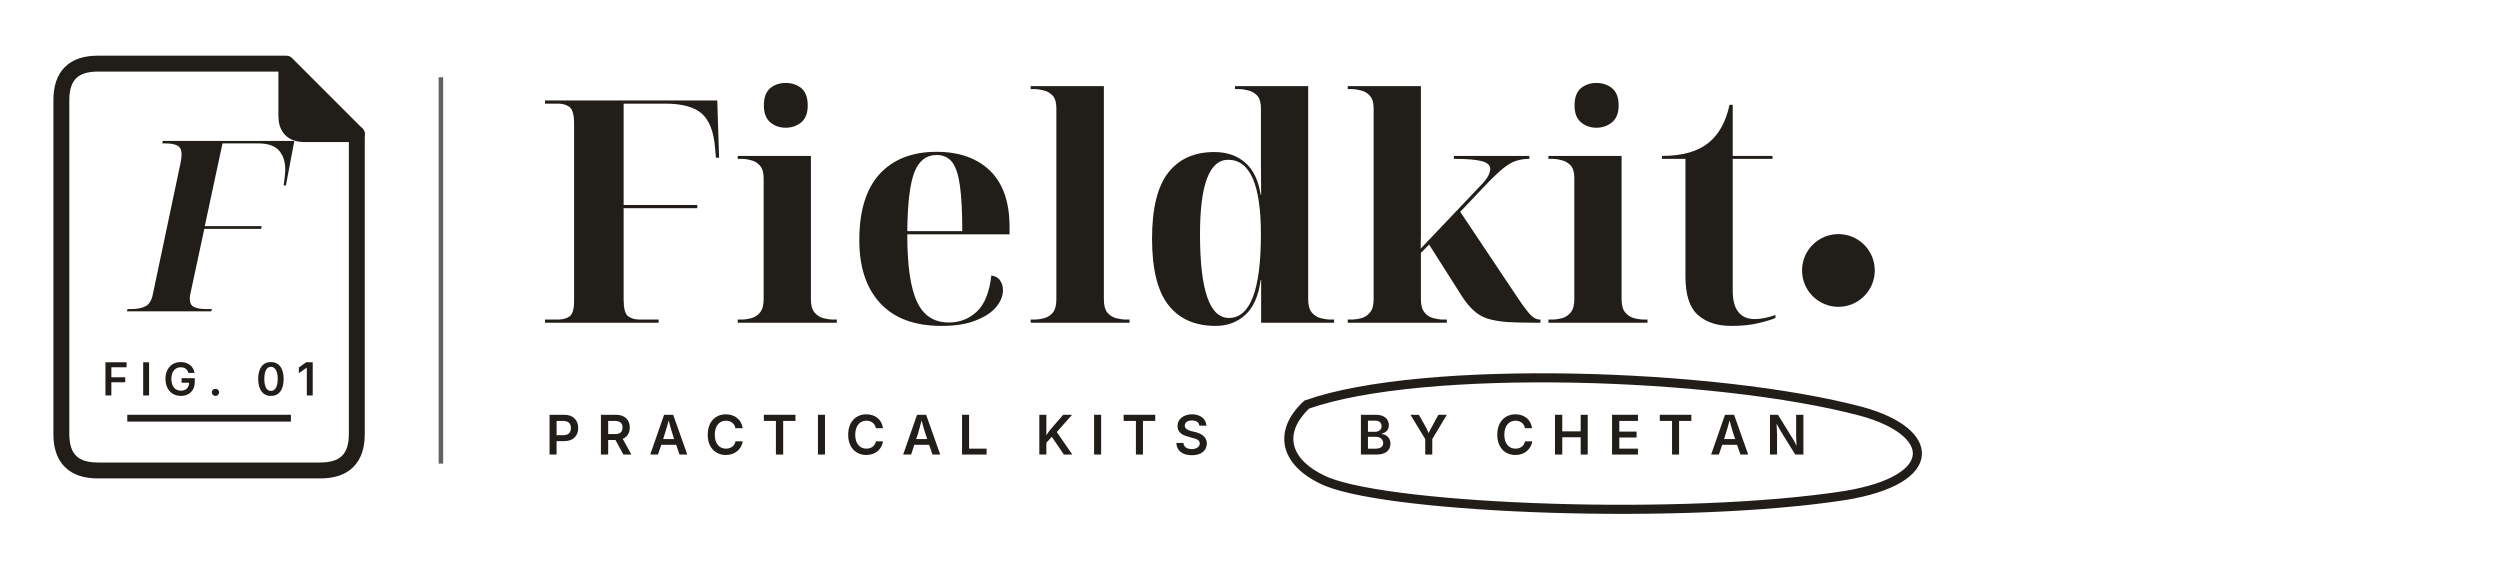
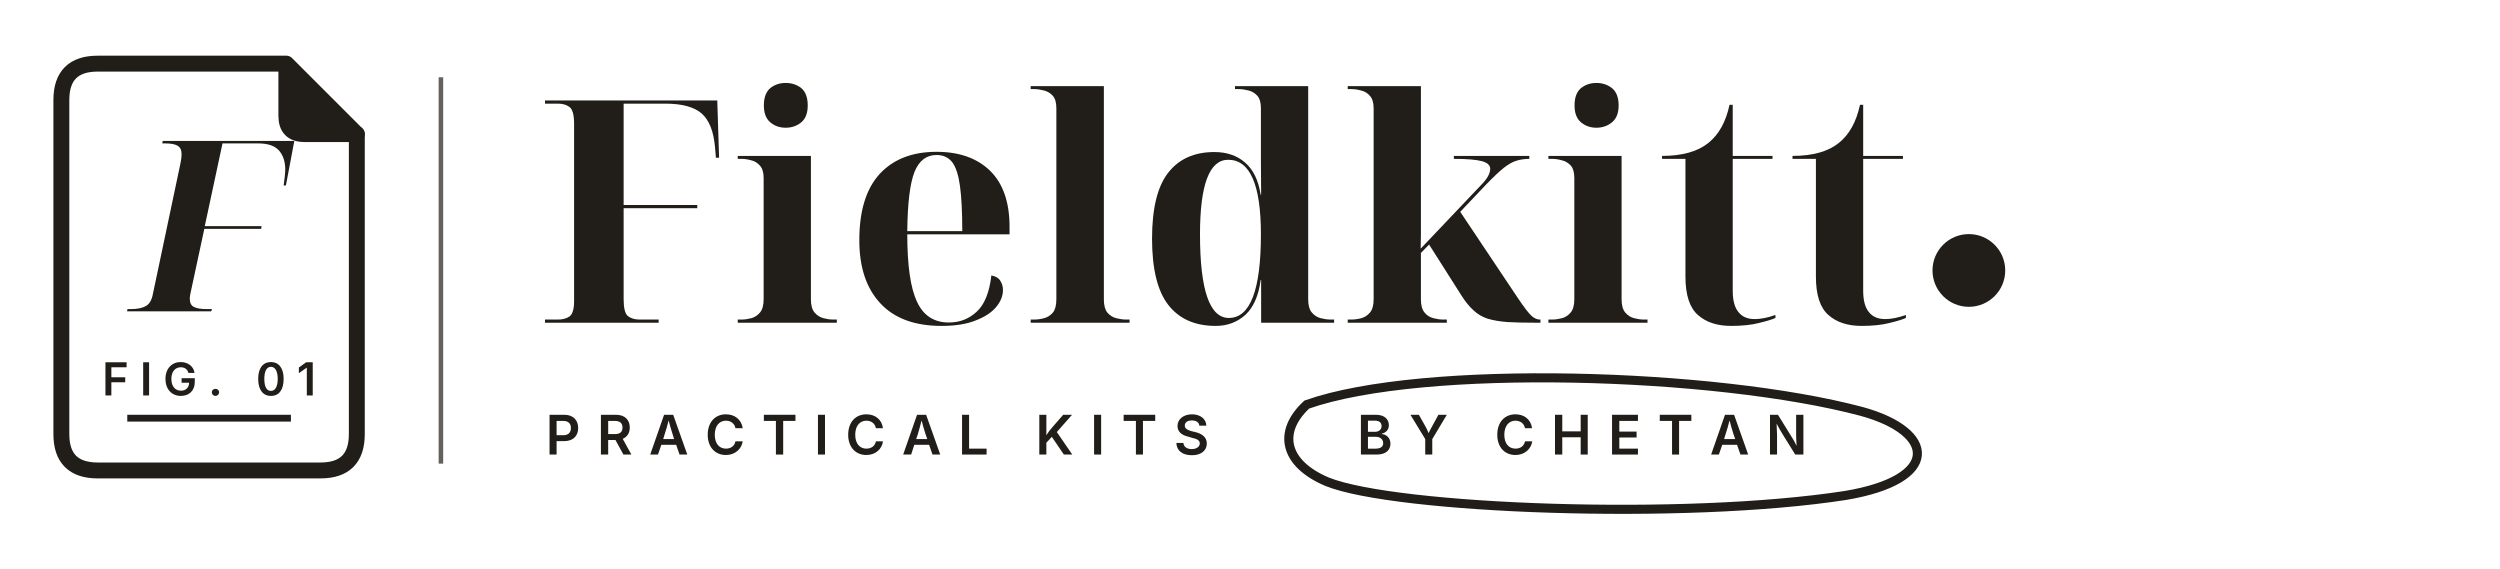
<svg xmlns="http://www.w3.org/2000/svg" width="1100" height="250" viewBox="0 0 1100 250" role="img" aria-labelledby="title desc">
-   <g fill="none" stroke="#211D18" stroke-width="7" stroke-linejoin="round" stroke-linecap="round">
-     <path d="M43 28 H126 L157 59 V191 Q157 207 141 207 H43 Q27 207 27 191 V44 Q27 28 43 28 Z" />
-     <path d="M126 29 V51 Q126 59 134 59 H157" />
+   <g>
+     <g fill="none" stroke="#211D18" stroke-width="7" stroke-linejoin="round" stroke-linecap="round">
+       <path d="M43 28 H126 L157 59 V191 Q157 207 141 207 H43 Q27 207 27 191 V44 Q27 28 43 28 Z" />
+       <path d="M126 29 V51 Q126 59 134 59 H157" />
+     </g>
+     <path d="M126 29 L157 59 H135 Q126 59 126 50 Z" fill="#211D18" />
+     <path d="M55.9 137 56.1 136H57.5Q61.8 136 64.1 134.7Q66.4 133.5 67.2 129.7L79.4 71.9Q79.9 69.5 79.9 67.9Q79.9 65.1 78.1 64.1Q76.4 63.1 72.8 63.1H71.4L71.6 62H129.5L125.8 81.6H124.8Q125.1 79.5 125.3 77.7Q125.5 76 125.5 75.3Q125.7 69.9 123 66.5Q120.2 63.1 113.7 63.1H97.9L90.1 99.5H115.1L114.9 100.7H89.9L83.8 129.1Q83.5 130.4 83.5 131.4Q83.5 134.2 85.4 135.1Q87.3 136 90.9 136H93.3L92.9 137Z" fill="#211D18" />
+     <path d="M46.4 174H49V168.2H55.1V166H49V161.6H55.7V159.4H46.4Z" fill="#211D18" />
+     <path d="M65.6 159.4H63V174H65.6Z" fill="#211D18" />
+     <path d="M79.6 174.2C83.2 174.2 85.7 171.9 85.7 168.1V166.4H79.9V168.4H83.2C83.2 170.5 81.8 171.9 79.6 171.9C77.1 171.9 75.4 170 75.4 166.7C75.4 163.4 77.2 161.6 79.5 161.6C81.3 161.6 82.5 162.5 82.9 164.1H85.6C85.2 161.2 82.7 159.3 79.5 159.3C75.7 159.3 72.8 162.1 72.8 166.7C72.8 171.3 75.6 174.2 79.6 174.2Z" fill="#211D18" />
+     <path d="M94.8 174.2C95.7 174.2 96.4 173.5 96.4 172.6C96.4 171.7 95.7 171.1 94.8 171.1C93.9 171.1 93.2 171.7 93.2 172.6C93.2 173.5 93.9 174.2 94.8 174.2Z" fill="#211D18" />
+     <path d="M119.2 174.2C122.8 174.2 124.8 171.5 124.8 166.7C124.8 162 122.7 159.3 119.2 159.3C115.7 159.3 113.6 162 113.6 166.7C113.6 171.5 115.7 174.2 119.2 174.2ZM119.2 172C117.3 172 116.3 170.1 116.3 166.7C116.3 163.4 117.3 161.4 119.2 161.4C121.1 161.4 122.2 163.4 122.2 166.7C122.2 170.1 121.1 172 119.2 172Z" fill="#211D18" />
+     <path d="M137.6 159.4H134.7L131.5 161.7V164.2L134.9 161.8H135V174H137.6Z" fill="#211D18" />
+     <path d="M56 184 H128" stroke="#211D18" stroke-width="3" />
+     <path d="M194 34 V204" stroke="#211D18" stroke-width="2" opacity="0.7" />
+     <path d="M239.8 142V140.6H245.6Q248.5 140.6 250.5 139.3Q252.6 137.9 252.6 132.4V54.5Q252.6 48.6 250.6 47.1Q248.6 45.6 245.6 45.6H239.8V44.2H315.6L316.4 69.4H315L314.6 64.7Q313.7 54.3 308.7 49.9Q303.7 45.6 292.7 45.6H274.4V90.2H306.8V91.6H274.4V131.7Q274.4 137.6 276.3 139.1Q278.3 140.6 281.3 140.6H289.8V142Z" fill="#211D18" />
+     <path d="M345.7 56.2Q341.7 56.2 338.9 53.8Q336.1 51.4 336.1 46.4Q336.1 41.2 338.9 38.8Q341.7 36.5 345.7 36.5Q349.7 36.5 352.6 38.8Q355.4 41.2 355.4 46.4Q355.4 51.4 352.6 53.8Q349.7 56.2 345.7 56.2ZM324.6 142V140.6H326.3Q328.3 140.6 330.6 140Q332.8 139.4 334.4 137.5Q336 135.6 336 131.7V78.3Q336 74.6 334.3 72.8Q332.7 71 330.4 70.5Q328.2 69.9 326.3 69.9H324.6V68.6H356.8V131.7Q356.8 135.6 358.4 137.5Q360 139.4 362.3 140Q364.6 140.6 366.5 140.6H368.2V142Z" fill="#211D18" />
+     <path d="M414.3 143.4Q396.5 143.4 387.3 133.4Q378.1 123.5 378.1 105.7Q378.1 86.4 387 76.6Q396 66.8 412.1 66.8Q427 66.8 435.6 75.1Q444.2 83.5 444.2 99.8V103.1H399.2Q399.2 123.8 403.5 132.8Q407.7 141.9 417.5 141.9Q424.7 141.9 429.8 137.1Q434.9 132.4 436.2 121.2Q439 121.7 440.1 123.5Q441.3 125.3 441.3 127.6Q441.3 131.5 438.3 135.1Q435.3 138.7 429.3 141Q423.4 143.4 414.3 143.4ZM423.4 101.7Q423.4 89.3 422.4 81.9Q421.4 74.6 419 71.4Q416.5 68.2 412.1 68.2Q405.4 68.2 402.4 75.6Q399.4 83.1 399.2 101.7Z" fill="#211D18" />
+     <path d="M453.5 142V140.6H455.1Q457.2 140.6 459.4 140Q461.7 139.4 463.3 137.5Q464.8 135.6 464.8 131.7V47.6Q464.8 43.9 463.2 42.1Q461.5 40.3 459.3 39.8Q457 39.2 455.1 39.2H453.5V37.9H485.7V131.7Q485.7 135.6 487.2 137.5Q488.8 139.4 491.1 140Q493.5 140.6 495.4 140.6H497V142Z" fill="#211D18" />
+     <path d="M534.9 143.4Q521.2 143.4 514 134.1Q506.9 124.9 506.9 105Q506.9 85.1 514 76Q521.1 66.9 534.3 66.9Q542.5 66.9 547.8 71.5Q553.2 76.1 554.7 85.7H554.9Q554.8 77.5 554.8 71.1Q554.8 64.7 554.8 61.3V47.6Q554.8 43.9 553.2 42.1Q551.5 40.3 549.3 39.8Q547 39.2 545.1 39.2H543.4V37.9H575.6V131.7Q575.6 135.6 577.2 137.5Q578.8 139.4 581.1 140Q583.4 140.6 585.4 140.6H587V142H554.9V123.2H554.7Q553.3 133.6 548 138.5Q542.6 143.4 534.9 143.4ZM540.7 139.9Q554.8 139.9 554.8 103.1Q554.8 70.3 540.4 70.3Q528 70.3 528 103.1Q528 139.9 540.7 139.9Z" fill="#211D18" />
+     <path d="M593 142V140.6H594.6Q596.7 140.6 599 140Q601.2 139.4 602.8 137.5Q604.4 135.6 604.4 131.7V47.6Q604.4 43.9 602.7 42.1Q601.1 40.3 598.8 39.8Q596.6 39.2 594.6 39.2H593V37.9H625.2V97.1Q625.2 100.1 625.2 103.2Q625.2 106.2 625.1 109.4L651.5 81.6Q653.8 79.3 654.8 77.4Q655.7 75.6 655.7 74.3Q655.7 71.9 652 70.9Q648.2 69.9 639.7 69.9V68.6H672.9V69.9Q669.9 69.9 667.3 70.7Q664.8 71.4 661.6 73.9Q658.5 76.4 653.5 81.6L642.5 93.2L667.9 131.2Q672 137.3 673.9 139Q675.7 140.6 677.5 140.6H677.8V142H675.9Q668.3 142 663.2 141.7Q658.1 141.3 654.5 140.2Q650.9 139 648.3 136.5Q645.6 134.1 642.9 129.8L628.8 107.6L625.2 111.3V131.7Q625.2 135.6 626.8 137.5Q628.3 139.4 630.7 140Q633 140.6 634.9 140.6H636.6V142Z" fill="#211D18" />
+     <path d="M702.4 56.2Q698.5 56.2 695.6 53.8Q692.8 51.4 692.8 46.4Q692.8 41.2 695.6 38.8Q698.5 36.5 702.4 36.5Q706.4 36.5 709.3 38.8Q712.2 41.2 712.2 46.4Q712.2 51.4 709.3 53.8Q706.4 56.2 702.4 56.2ZM681.3 142V140.6H683Q685 140.6 687.3 140Q689.5 139.4 691.1 137.5Q692.7 135.6 692.7 131.7V78.3Q692.7 74.6 691.1 72.8Q689.4 71 687.1 70.5Q684.9 69.9 683 69.9H681.3V68.6H713.5V131.7Q713.5 135.6 715.1 137.5Q716.7 139.4 719 140Q721.3 140.6 723.2 140.6H724.9V142Z" fill="#211D18" />
+     <path d="M761.7 143.4Q752.5 143.4 747.1 138.6Q741.6 133.8 741.6 121.7V69.9H731.3V68.6Q744.7 68.6 751.8 62.8Q758.6 57.3 761 46.1H762.4V68.6H779.9V69.9H762.4V127.9Q762.4 134.3 764.9 137.3Q767.3 140.4 772.1 140.4Q776 140.4 781.2 138.6V139.9Q779 140.9 774 142.1Q769 143.4 761.7 143.4Z" fill="#211D18" />
+     <path d="M761.7 143.4Q752.5 143.4 747.1 138.6Q741.6 133.8 741.6 121.7V69.9H731.3V68.6Q744.7 68.6 751.8 62.8Q758.6 57.3 761 46.1H762.4V68.6H779.9V69.9H762.4V127.9Q762.4 134.3 764.9 137.3Q767.3 140.4 772.1 140.4Q776 140.4 781.2 138.6V139.9Q779 140.9 774 142.1Q769 143.4 761.7 143.4Z" fill="#211D18" transform="translate(57.4 0)" />
+     <circle cx="866.3" cy="119" r="16" fill="#211D18" />
+     <path d="M575 178 C626 160 755 164 819 181 C852 190 854 211 812 218 C741 229 614 224 584 212 C565 204 562 190 575 178 Z" fill="none" stroke="#211D18" stroke-width="4" stroke-linecap="round" />
+     <path d="M241.8 200H244.9V194.1H248.2C252.3 194.1 254.4 191.7 254.4 188.3C254.4 185 252.3 182.5 248.3 182.5H241.8ZM244.9 191.5V185.2H247.8C250.2 185.2 251.2 186.5 251.2 188.3C251.2 190.2 250.2 191.5 247.8 191.5Z" fill="#211D18" />
+     <path d="M264.4 200H267.6V193.6H270.8L274.3 200H277.8L274 193.1C276 192.2 277.1 190.5 277.1 188.1C277.1 184.8 275 182.5 271 182.5H264.4ZM267.6 191V185.2H270.5C272.9 185.2 273.9 186.3 273.9 188.1C273.9 190 272.9 191 270.5 191Z" fill="#211D18" />
+     <path d="M286.1 200H289.5L291 195.7H297.5L299 200H302.4L296.2 182.5H292.2ZM291.8 193.2 292.5 190.9C293 189.4 293.6 187.4 294.2 185C294.8 187.4 295.4 189.3 295.9 190.9L296.6 193.2Z" fill="#211D18" />
+     <path d="M319.4 200.2C323.5 200.2 326.3 197.5 326.8 194.2H323.6C323.2 196.3 321.5 197.4 319.4 197.4C316.6 197.4 314.5 195.3 314.5 191.3C314.5 187.3 316.6 185.1 319.4 185.1C321.5 185.1 323.2 186.3 323.6 188.4H326.8C326.2 184.5 323.2 182.3 319.4 182.3C314.8 182.3 311.4 185.6 311.4 191.3C311.4 196.9 314.8 200.2 319.4 200.2Z" fill="#211D18" />
+     <path d="M336.1 185.2H341.4V200H344.6V185.2H350V182.5H336.1Z" fill="#211D18" />
+     <path d="M363 182.5H359.9V200H363Z" fill="#211D18" />
+     <path d="M381.2 200.2C385.3 200.2 388.1 197.5 388.5 194.2H385.4C385 196.3 383.3 197.4 381.2 197.4C378.4 197.4 376.3 195.3 376.3 191.3C376.3 187.3 378.4 185.1 381.2 185.1C383.3 185.1 385 186.3 385.4 188.4H388.5C388 184.5 385 182.3 381.2 182.3C376.6 182.3 373.2 185.6 373.2 191.3C373.2 196.9 376.6 200.2 381.2 200.2Z" fill="#211D18" />
+     <path d="M397.4 200H400.9L402.3 195.7H408.8L410.3 200H413.7L407.5 182.5H403.5ZM403.1 193.2 403.9 190.9C404.3 189.4 404.9 187.4 405.5 185C406.1 187.4 406.7 189.3 407.2 190.9L408 193.2Z" fill="#211D18" />
+     <path d="M423.3 200H434.1V197.4H426.4V182.5H423.3Z" fill="#211D18" />
+     <path d="M457.3 200H460.4V194.8L462.8 192.2L468.1 200H471.8L465 190.1L471.7 182.5H467.8L463.2 187.8C462 189.1 461.2 190.2 460.4 191.5L460.4 187.7V182.5H457.3Z" fill="#211D18" />
+     <path d="M484.5 182.5H481.4V200H484.5Z" fill="#211D18" />
+     <path d="M494.4 185.2H499.8V200H502.9V185.2H508.3V182.5H494.4Z" fill="#211D18" />
+     <path d="M524.4 200.3C528.6 200.3 531 198.2 531 195.1C531 192.1 528.4 190.7 525.9 190.1L524.2 189.7C522.8 189.3 521.3 188.7 521.3 187.3C521.3 185.9 522.4 185 524.4 185C526.3 185 527.6 185.8 527.7 187.3H530.8C530.7 184.4 528.2 182.3 524.5 182.3C520.8 182.3 518.1 184.4 518.1 187.4C518.1 189.9 519.8 191.4 522.7 192.1L524.7 192.7C526.6 193.1 527.9 193.7 527.9 195.1C527.9 196.6 526.4 197.6 524.4 197.6C522.4 197.6 520.8 196.7 520.7 194.9H517.6C517.7 198.3 520.3 200.3 524.4 200.3Z" fill="#211D18" />
+     <path d="M598.8 200H605.8C609.8 200 611.8 198 611.8 195.2C611.8 192.6 609.9 191.1 608 191V190.8C609.7 190.4 611.1 189.2 611.1 187.1C611.1 184.5 609.2 182.5 605.4 182.5H598.8ZM601.9 197.4V192.2H605.4C607.4 192.2 608.6 193.4 608.6 195C608.6 196.4 607.6 197.4 605.3 197.4ZM601.9 190V185.1H605.1C607 185.1 607.9 186.1 607.9 187.5C607.9 189 606.7 190 605 190Z" fill="#211D18" />
+     <path d="M627.1 200H630.2V193.2L636.6 182.5H632.9L629.9 188C629.4 188.9 629 189.6 628.6 190.6C628.2 189.7 627.9 188.9 627.4 188L624.3 182.5H620.6L627.1 193.2Z" fill="#211D18" />
+     <path d="M666.8 200.2C670.9 200.2 673.7 197.5 674.2 194.2H671C670.6 196.3 668.9 197.4 666.8 197.4C664 197.4 661.9 195.3 661.9 191.3C661.9 187.3 664 185.1 666.8 185.1C668.9 185.1 670.6 186.3 671 188.4H674.1C673.6 184.5 670.6 182.3 666.8 182.3C662.2 182.3 658.8 185.6 658.8 191.3C658.8 196.9 662.2 200.2 666.8 200.2Z" fill="#211D18" />
+     <path d="M684.2 200H687.4V192.4H695.5V200H698.6V182.5H695.5V189.8H687.4V182.5H684.2Z" fill="#211D18" />
+     <path d="M709.3 200H720.7V197.4H712.5V192.5H720.1V189.9H712.5V185.2H720.7V182.5H709.3Z" fill="#211D18" />
+     <path d="M730.3 185.2H735.7V200H738.8V185.2H744.2V182.5H730.3Z" fill="#211D18" />
+     <path d="M752.9 200H756.3L757.8 195.7H764.3L765.8 200H769.2L763 182.5H759ZM758.6 193.2 759.3 190.9C759.8 189.4 760.4 187.4 761 185C761.6 187.4 762.2 189.3 762.7 190.9L763.5 193.2Z" fill="#211D18" />
+     <path d="M778.8 200H781.9V191.3C781.9 190.4 781.8 188.5 781.7 186.4C782.9 188.6 783.6 189.9 784.5 191.3L789.9 200H793.5V182.5H790.3V191.7C790.3 192.8 790.4 194.5 790.5 196.2C789.7 194.5 789 193.2 788.3 192.2L782.3 182.5H778.8Z" fill="#211D18" />
  </g>
-   <path d="M126 29 L157 59 H135 Q126 59 126 50 Z" fill="#211D18" />
-   <path d="M55.9 137 56.1 136H57.5Q61.8 136 64.1 134.7Q66.4 133.5 67.2 129.7L79.4 71.9Q79.9 69.5 79.9 67.9Q79.9 65.1 78.1 64.1Q76.4 63.1 72.8 63.1H71.4L71.6 62H129.5L125.8 81.6H124.8Q125.1 79.5 125.3 77.7Q125.5 76 125.5 75.3Q125.7 69.9 123 66.5Q120.2 63.1 113.7 63.1H97.9L90.1 99.5H115.1L114.9 100.7H89.9L83.8 129.1Q83.5 130.4 83.5 131.4Q83.5 134.2 85.4 135.1Q87.3 136 90.9 136H93.3L92.9 137Z" fill="#211D18" />
-   <path d="M46.4 174H49V168.2H55.1V166H49V161.6H55.7V159.4H46.4Z" fill="#211D18" />
-   <path d="M65.6 159.4H63V174H65.6Z" fill="#211D18" />
-   <path d="M79.6 174.2C83.2 174.2 85.7 171.9 85.7 168.1V166.4H79.9V168.4H83.2C83.2 170.5 81.8 171.9 79.6 171.9C77.1 171.9 75.4 170 75.4 166.7C75.4 163.4 77.2 161.6 79.5 161.6C81.3 161.6 82.5 162.5 82.9 164.1H85.6C85.2 161.2 82.7 159.3 79.5 159.3C75.7 159.3 72.8 162.1 72.8 166.7C72.8 171.3 75.6 174.2 79.6 174.2Z" fill="#211D18" />
-   <path d="M94.8 174.2C95.7 174.2 96.4 173.5 96.4 172.6C96.4 171.7 95.7 171.1 94.8 171.1C93.9 171.1 93.2 171.7 93.2 172.6C93.2 173.5 93.9 174.2 94.8 174.2Z" fill="#211D18" />
-   <path d="M119.2 174.2C122.8 174.2 124.8 171.5 124.8 166.7C124.8 162 122.7 159.3 119.2 159.3C115.7 159.3 113.6 162 113.6 166.7C113.6 171.5 115.7 174.2 119.2 174.2ZM119.2 172C117.3 172 116.3 170.1 116.3 166.7C116.3 163.4 117.3 161.4 119.2 161.4C121.1 161.4 122.2 163.4 122.2 166.7C122.2 170.1 121.1 172 119.2 172Z" fill="#211D18" />
-   <path d="M137.6 159.4H134.7L131.5 161.7V164.2L134.9 161.8H135V174H137.6Z" fill="#211D18" />
-   <path d="M56 184 H128" stroke="#211D18" stroke-width="3" />
-   <path d="M194 34 V204" stroke="#211D18" stroke-width="2" opacity="0.7" />
-   <path d="M239.8 142V140.6H245.6Q248.5 140.6 250.5 139.3Q252.6 137.9 252.6 132.4V54.5Q252.6 48.6 250.6 47.1Q248.6 45.6 245.6 45.6H239.8V44.2H315.6L316.4 69.4H315L314.6 64.7Q313.7 54.3 308.7 49.9Q303.7 45.6 292.7 45.6H274.4V90.2H306.8V91.6H274.4V131.7Q274.4 137.6 276.3 139.1Q278.3 140.6 281.3 140.6H289.8V142Z" fill="#211D18" />
-   <path d="M345.7 56.2Q341.7 56.2 338.9 53.8Q336.1 51.4 336.1 46.4Q336.1 41.2 338.9 38.8Q341.7 36.5 345.7 36.5Q349.7 36.5 352.6 38.8Q355.4 41.2 355.4 46.4Q355.4 51.4 352.6 53.8Q349.7 56.2 345.7 56.2ZM324.6 142V140.6H326.3Q328.3 140.6 330.6 140Q332.8 139.4 334.4 137.5Q336 135.6 336 131.7V78.3Q336 74.6 334.3 72.8Q332.7 71 330.4 70.5Q328.2 69.9 326.3 69.9H324.6V68.6H356.8V131.7Q356.8 135.6 358.4 137.5Q360 139.4 362.3 140Q364.6 140.6 366.5 140.6H368.2V142Z" fill="#211D18" />
-   <path d="M414.3 143.4Q396.5 143.4 387.3 133.4Q378.1 123.5 378.1 105.7Q378.1 86.4 387 76.6Q396 66.8 412.1 66.8Q427 66.8 435.6 75.1Q444.2 83.5 444.2 99.8V103.1H399.2Q399.2 123.8 403.5 132.8Q407.7 141.9 417.5 141.9Q424.7 141.9 429.8 137.1Q434.9 132.4 436.2 121.2Q439 121.7 440.1 123.5Q441.3 125.3 441.3 127.6Q441.3 131.5 438.3 135.1Q435.3 138.7 429.3 141Q423.4 143.4 414.3 143.4ZM423.4 101.7Q423.4 89.3 422.4 81.9Q421.4 74.6 419 71.4Q416.5 68.2 412.1 68.2Q405.4 68.2 402.4 75.6Q399.4 83.1 399.2 101.7Z" fill="#211D18" />
-   <path d="M453.5 142V140.6H455.1Q457.2 140.6 459.4 140Q461.7 139.4 463.3 137.5Q464.8 135.6 464.8 131.7V47.6Q464.8 43.9 463.2 42.1Q461.5 40.3 459.3 39.8Q457 39.2 455.1 39.2H453.5V37.9H485.7V131.7Q485.7 135.6 487.2 137.5Q488.8 139.4 491.1 140Q493.5 140.6 495.4 140.6H497V142Z" fill="#211D18" />
-   <path d="M534.9 143.4Q521.2 143.4 514 134.1Q506.9 124.9 506.9 105Q506.9 85.1 514 76Q521.1 66.9 534.3 66.9Q542.5 66.9 547.8 71.5Q553.2 76.1 554.7 85.7H554.9Q554.8 77.5 554.8 71.1Q554.8 64.7 554.8 61.3V47.6Q554.8 43.9 553.2 42.1Q551.5 40.3 549.3 39.8Q547 39.2 545.1 39.2H543.4V37.9H575.6V131.7Q575.6 135.6 577.2 137.5Q578.8 139.4 581.1 140Q583.4 140.6 585.4 140.6H587V142H554.9V123.2H554.7Q553.3 133.6 548 138.5Q542.6 143.4 534.9 143.4ZM540.7 139.9Q554.8 139.9 554.8 103.1Q554.8 70.3 540.4 70.3Q528 70.3 528 103.1Q528 139.9 540.7 139.9Z" fill="#211D18" />
-   <path d="M593 142V140.6H594.6Q596.7 140.6 599 140Q601.2 139.4 602.8 137.5Q604.4 135.6 604.4 131.7V47.6Q604.4 43.9 602.7 42.1Q601.1 40.3 598.8 39.8Q596.6 39.2 594.6 39.2H593V37.9H625.2V97.1Q625.2 100.1 625.2 103.2Q625.2 106.2 625.1 109.4L651.5 81.6Q653.8 79.3 654.8 77.4Q655.7 75.6 655.7 74.3Q655.7 71.9 652 70.9Q648.2 69.9 639.7 69.9V68.6H672.9V69.9Q669.9 69.9 667.3 70.7Q664.8 71.4 661.6 73.9Q658.5 76.4 653.5 81.6L642.5 93.2L667.9 131.2Q672 137.3 673.9 139Q675.7 140.6 677.5 140.6H677.8V142H675.9Q668.3 142 663.2 141.7Q658.1 141.3 654.5 140.2Q650.9 139 648.3 136.5Q645.6 134.1 642.9 129.8L628.8 107.6L625.2 111.3V131.7Q625.2 135.6 626.8 137.5Q628.3 139.4 630.7 140Q633 140.6 634.9 140.6H636.6V142Z" fill="#211D18" />
-   <path d="M702.4 56.2Q698.5 56.2 695.6 53.8Q692.8 51.4 692.8 46.4Q692.8 41.2 695.6 38.8Q698.5 36.5 702.4 36.5Q706.4 36.5 709.3 38.8Q712.2 41.2 712.2 46.4Q712.2 51.4 709.3 53.8Q706.4 56.2 702.4 56.2ZM681.3 142V140.6H683Q685 140.6 687.3 140Q689.5 139.4 691.1 137.5Q692.7 135.6 692.7 131.7V78.3Q692.7 74.6 691.1 72.8Q689.4 71 687.1 70.5Q684.9 69.9 683 69.9H681.3V68.6H713.5V131.7Q713.5 135.6 715.1 137.5Q716.7 139.4 719 140Q721.3 140.6 723.2 140.6H724.9V142Z" fill="#211D18" />
-   <path d="M761.7 143.4Q752.5 143.4 747.1 138.6Q741.6 133.8 741.6 121.7V69.9H731.3V68.6Q744.7 68.6 751.8 62.8Q758.6 57.3 761 46.1H762.4V68.6H779.9V69.9H762.4V127.9Q762.4 134.3 764.9 137.3Q767.3 140.4 772.1 140.4Q776 140.4 781.2 138.6V139.9Q779 140.9 774 142.1Q769 143.4 761.7 143.4Z" fill="#211D18" />
-   <circle cx="808.9" cy="119" r="16" fill="#211D18" />
-   <path d="M575 178 C626 160 755 164 819 181 C852 190 854 211 812 218 C741 229 614 224 584 212 C565 204 562 190 575 178 Z" fill="none" stroke="#211D18" stroke-width="4" stroke-linecap="round" />
-   <path d="M241.8 200H244.9V194.1H248.2C252.3 194.1 254.4 191.7 254.4 188.3C254.4 185 252.3 182.5 248.3 182.5H241.8ZM244.9 191.5V185.2H247.8C250.2 185.2 251.2 186.5 251.2 188.3C251.2 190.2 250.2 191.5 247.8 191.5Z" fill="#211D18" />
-   <path d="M264.4 200H267.6V193.6H270.8L274.3 200H277.8L274 193.1C276 192.2 277.1 190.5 277.1 188.1C277.1 184.8 275 182.5 271 182.5H264.4ZM267.6 191V185.2H270.5C272.9 185.2 273.9 186.3 273.9 188.1C273.9 190 272.9 191 270.5 191Z" fill="#211D18" />
-   <path d="M286.1 200H289.5L291 195.7H297.5L299 200H302.4L296.2 182.5H292.2ZM291.8 193.2 292.5 190.9C293 189.4 293.6 187.4 294.2 185C294.8 187.4 295.4 189.3 295.9 190.9L296.6 193.2Z" fill="#211D18" />
-   <path d="M319.4 200.2C323.5 200.2 326.3 197.5 326.8 194.2H323.6C323.2 196.3 321.5 197.4 319.4 197.4C316.6 197.4 314.5 195.3 314.5 191.3C314.5 187.3 316.6 185.1 319.4 185.1C321.5 185.1 323.2 186.3 323.6 188.4H326.8C326.2 184.5 323.2 182.3 319.4 182.3C314.8 182.3 311.4 185.6 311.4 191.3C311.4 196.9 314.8 200.2 319.4 200.2Z" fill="#211D18" />
-   <path d="M336.1 185.2H341.4V200H344.6V185.2H350V182.5H336.1Z" fill="#211D18" />
-   <path d="M363 182.5H359.9V200H363Z" fill="#211D18" />
-   <path d="M381.2 200.2C385.3 200.2 388.1 197.5 388.5 194.2H385.4C385 196.3 383.3 197.4 381.2 197.4C378.4 197.4 376.3 195.3 376.3 191.3C376.3 187.3 378.4 185.1 381.2 185.1C383.3 185.1 385 186.3 385.4 188.4H388.5C388 184.5 385 182.3 381.2 182.3C376.6 182.3 373.2 185.6 373.2 191.3C373.2 196.9 376.6 200.2 381.2 200.2Z" fill="#211D18" />
-   <path d="M397.4 200H400.9L402.3 195.7H408.8L410.3 200H413.7L407.5 182.5H403.5ZM403.1 193.2 403.9 190.9C404.3 189.4 404.9 187.4 405.5 185C406.1 187.4 406.7 189.3 407.2 190.9L408 193.2Z" fill="#211D18" />
-   <path d="M423.3 200H434.1V197.4H426.4V182.5H423.3Z" fill="#211D18" />
-   <path d="M457.3 200H460.4V194.8L462.8 192.2L468.1 200H471.8L465 190.1L471.7 182.5H467.8L463.2 187.8C462 189.1 461.2 190.2 460.4 191.5L460.4 187.7V182.5H457.3Z" fill="#211D18" />
-   <path d="M484.5 182.5H481.4V200H484.5Z" fill="#211D18" />
-   <path d="M494.4 185.2H499.8V200H502.9V185.2H508.3V182.5H494.4Z" fill="#211D18" />
-   <path d="M524.4 200.3C528.6 200.3 531 198.2 531 195.1C531 192.1 528.4 190.7 525.9 190.1L524.2 189.7C522.8 189.3 521.3 188.7 521.3 187.3C521.3 185.9 522.4 185 524.4 185C526.3 185 527.6 185.8 527.7 187.3H530.8C530.7 184.4 528.2 182.3 524.5 182.3C520.8 182.3 518.1 184.4 518.1 187.4C518.1 189.9 519.8 191.4 522.7 192.1L524.7 192.7C526.6 193.1 527.9 193.7 527.9 195.1C527.9 196.6 526.4 197.6 524.4 197.6C522.4 197.6 520.8 196.7 520.7 194.9H517.6C517.7 198.3 520.3 200.3 524.4 200.3Z" fill="#211D18" />
-   <path d="M598.8 200H605.8C609.8 200 611.8 198 611.8 195.2C611.8 192.6 609.9 191.1 608 191V190.8C609.7 190.4 611.1 189.2 611.1 187.1C611.1 184.5 609.2 182.5 605.4 182.5H598.8ZM601.9 197.4V192.2H605.4C607.4 192.2 608.6 193.4 608.6 195C608.6 196.4 607.6 197.4 605.3 197.4ZM601.9 190V185.1H605.1C607 185.1 607.9 186.1 607.9 187.5C607.9 189 606.7 190 605 190Z" fill="#211D18" />
-   <path d="M627.1 200H630.2V193.2L636.6 182.5H632.9L629.9 188C629.4 188.9 629 189.6 628.6 190.6C628.2 189.7 627.9 188.9 627.4 188L624.3 182.5H620.6L627.1 193.2Z" fill="#211D18" />
-   <path d="M666.8 200.2C670.9 200.2 673.7 197.5 674.2 194.2H671C670.6 196.3 668.9 197.4 666.8 197.4C664 197.4 661.9 195.3 661.9 191.3C661.9 187.3 664 185.1 666.8 185.1C668.9 185.1 670.6 186.3 671 188.4H674.1C673.6 184.5 670.6 182.3 666.8 182.3C662.2 182.3 658.8 185.6 658.8 191.3C658.8 196.9 662.2 200.2 666.8 200.2Z" fill="#211D18" />
-   <path d="M684.2 200H687.4V192.4H695.5V200H698.6V182.5H695.5V189.8H687.4V182.5H684.2Z" fill="#211D18" />
-   <path d="M709.3 200H720.7V197.4H712.5V192.5H720.1V189.9H712.5V185.2H720.7V182.5H709.3Z" fill="#211D18" />
-   <path d="M730.3 185.2H735.7V200H738.8V185.2H744.2V182.5H730.3Z" fill="#211D18" />
-   <path d="M752.9 200H756.3L757.8 195.7H764.3L765.8 200H769.2L763 182.5H759ZM758.6 193.2 759.3 190.9C759.8 189.4 760.4 187.4 761 185C761.6 187.4 762.2 189.3 762.7 190.9L763.5 193.2Z" fill="#211D18" />
-   <path d="M778.8 200H781.9V191.3C781.9 190.4 781.8 188.5 781.7 186.4C782.9 188.6 783.6 189.9 784.5 191.3L789.9 200H793.5V182.5H790.3V191.7C790.3 192.8 790.4 194.5 790.5 196.2C789.7 194.5 789 193.2 788.3 192.2L782.3 182.5H778.8Z" fill="#211D18" />
</svg>
